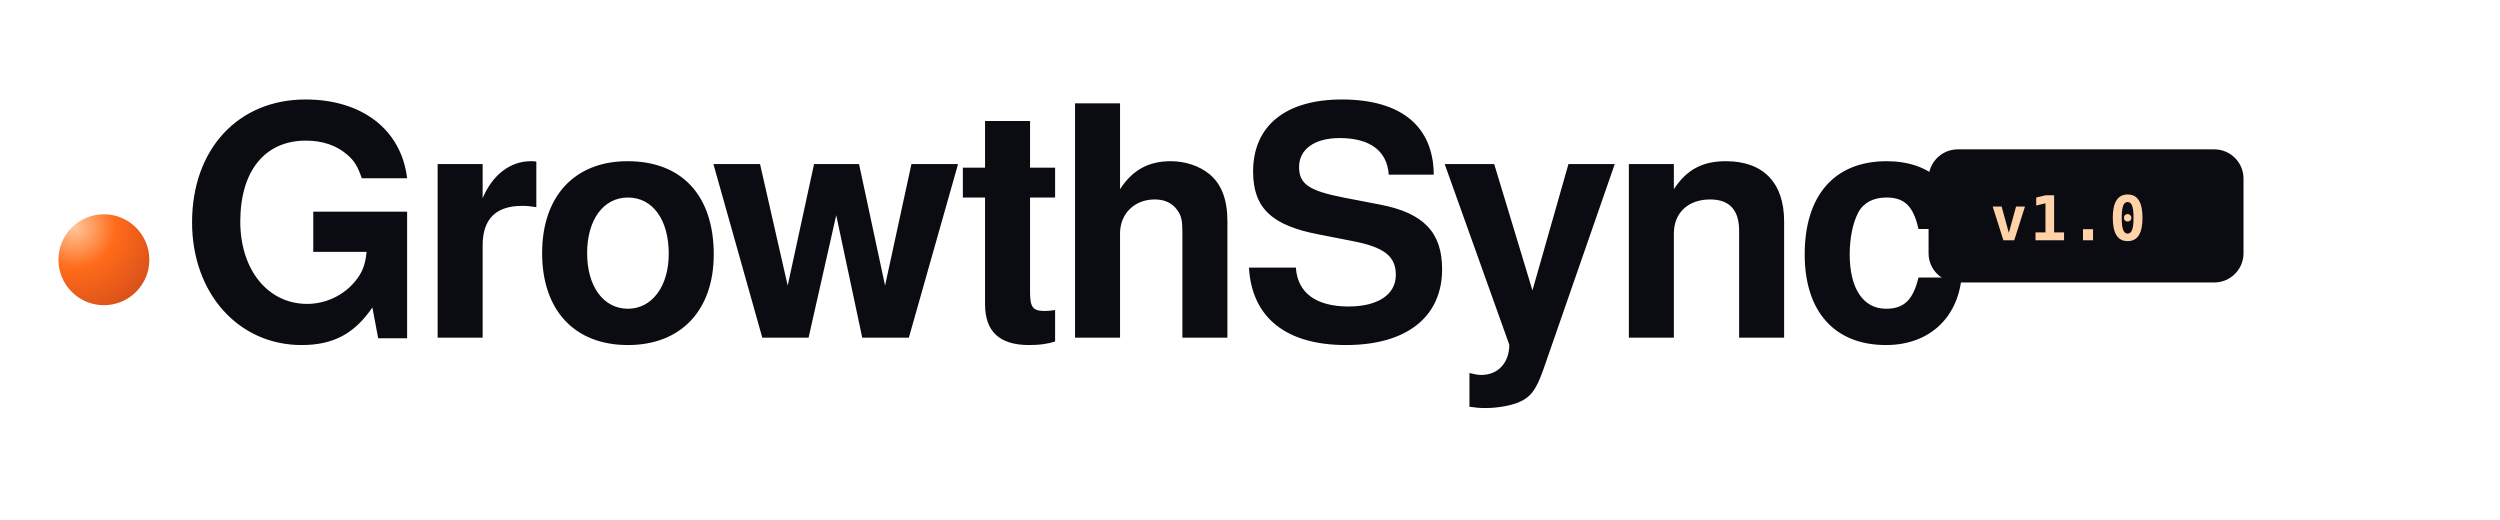
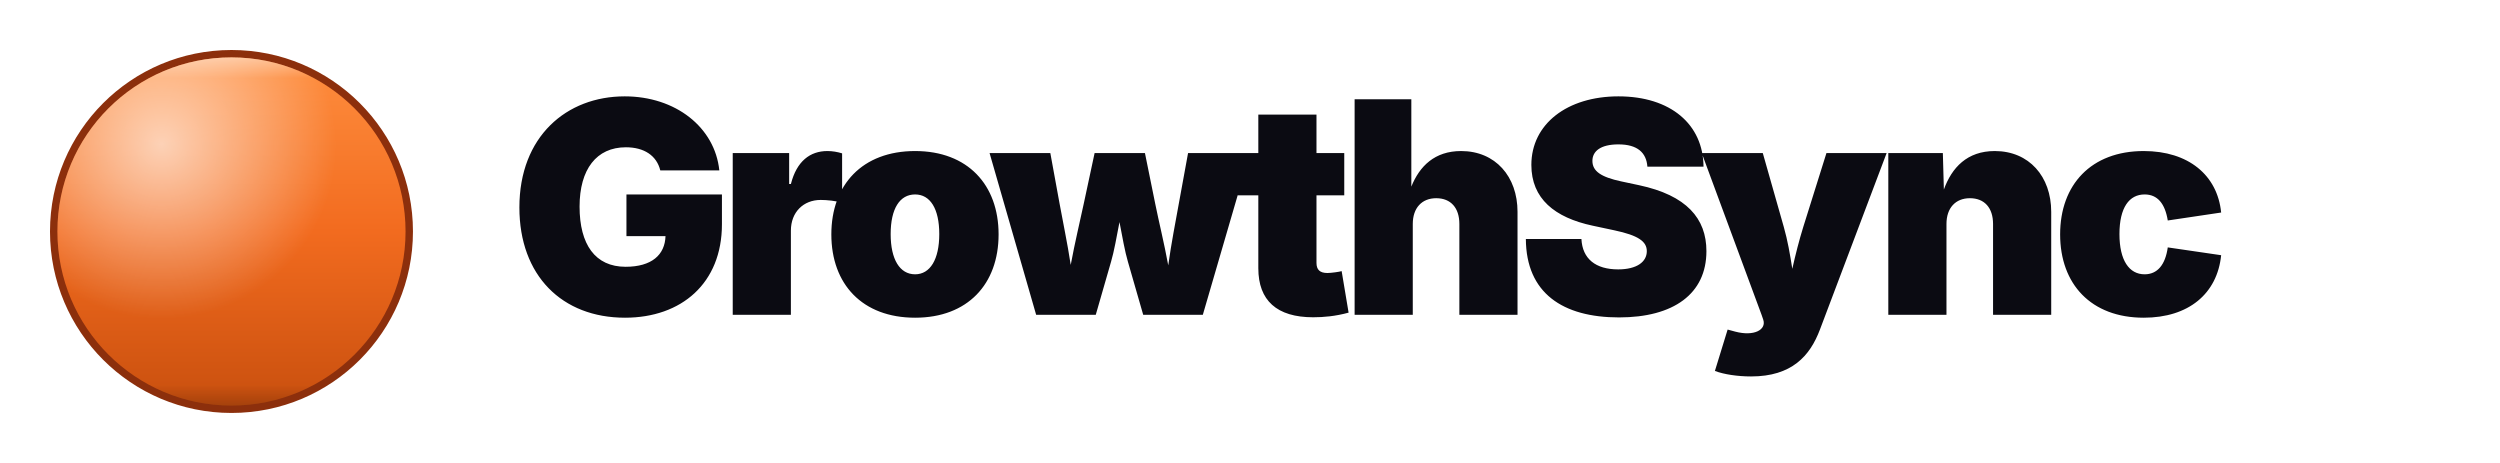
- <svg xmlns="http://www.w3.org/2000/svg" width="1540" height="320" viewBox="0 0 1540 320" fill="none">
-   <circle cx="64" cy="160" r="28" fill="url(#dot)" />
-   <text x="110" y="208" fill="#0B0B12" font-family="Hanken Grotesk, Helvetica Neue, Helvetica, Arial, sans-serif" font-size="198" font-weight="900" letter-spacing="-0.035em">GrowthSync</text>
-   <rect x="1188" y="92" width="194" height="82" rx="18" fill="#0B0B12" />
-   <text x="1226" y="148" fill="#FFD2A8" font-family="Space Mono, Menlo, Consolas, monospace" font-size="38" font-weight="700" letter-spacing="0.04em">v1.0</text>
+ <svg xmlns="http://www.w3.org/2000/svg" viewBox="0 0 540 100" width="540" height="100" role="img" aria-label="GrowthSync">
  <defs>
-     <radialGradient id="dot" cx="0" cy="0" r="1" gradientUnits="userSpaceOnUse" gradientTransform="translate(46 140) rotate(48) scale(56)">
-       <stop stop-color="#FFC79A" />
-       <stop offset="0.45" stop-color="#FF6B1A" />
-       <stop offset="1" stop-color="#D8501A" />
+     <linearGradient id="gs-base" x1="0" y1="0" x2="0" y2="1">
+       <stop offset="0%" stop-color="#FF8F3F" />
+       <stop offset="50%" stop-color="#F26B1F" />
+       <stop offset="100%" stop-color="#C84F0E" />
+     </linearGradient>
+     <radialGradient id="gs-hl" cx="0.3" cy="0.25" r="0.5">
+       <stop offset="0%" stop-color="#ffffff" stop-opacity="0.65" />
+       <stop offset="100%" stop-color="#ffffff" stop-opacity="0" />
    </radialGradient>
+     <linearGradient id="gs-inset-top" x1="0" y1="0" x2="0" y2="1">
+       <stop offset="0%" stop-color="#ffffff" stop-opacity="0.4" />
+       <stop offset="6%" stop-color="#ffffff" stop-opacity="0" />
+     </linearGradient>
+     <linearGradient id="gs-inset-bot" x1="0" y1="1" x2="0" y2="0">
+       <stop offset="0%" stop-color="#000000" stop-opacity="0.18" />
+       <stop offset="6%" stop-color="#000000" stop-opacity="0" />
+     </linearGradient>
  </defs>
+   <g transform="translate(10, 10) scale(0.8)">
+     <circle cx="50" cy="50" r="48" fill="url(#gs-base)" stroke="#8C2F0C" stroke-width="2" />
+     <circle cx="50" cy="50" r="47" fill="url(#gs-hl)" />
+     <circle cx="50" cy="50" r="47" fill="url(#gs-inset-top)" />
+     <circle cx="50" cy="50" r="47" fill="url(#gs-inset-bot)" />
+   </g>
+   <text x="110" y="68" font-family="'Hanken Grotesk', system-ui, -apple-system, sans-serif" font-weight="900" font-size="64" fill="#0B0B12" letter-spacing="-0.05em">GrowthSync</text>
</svg>
